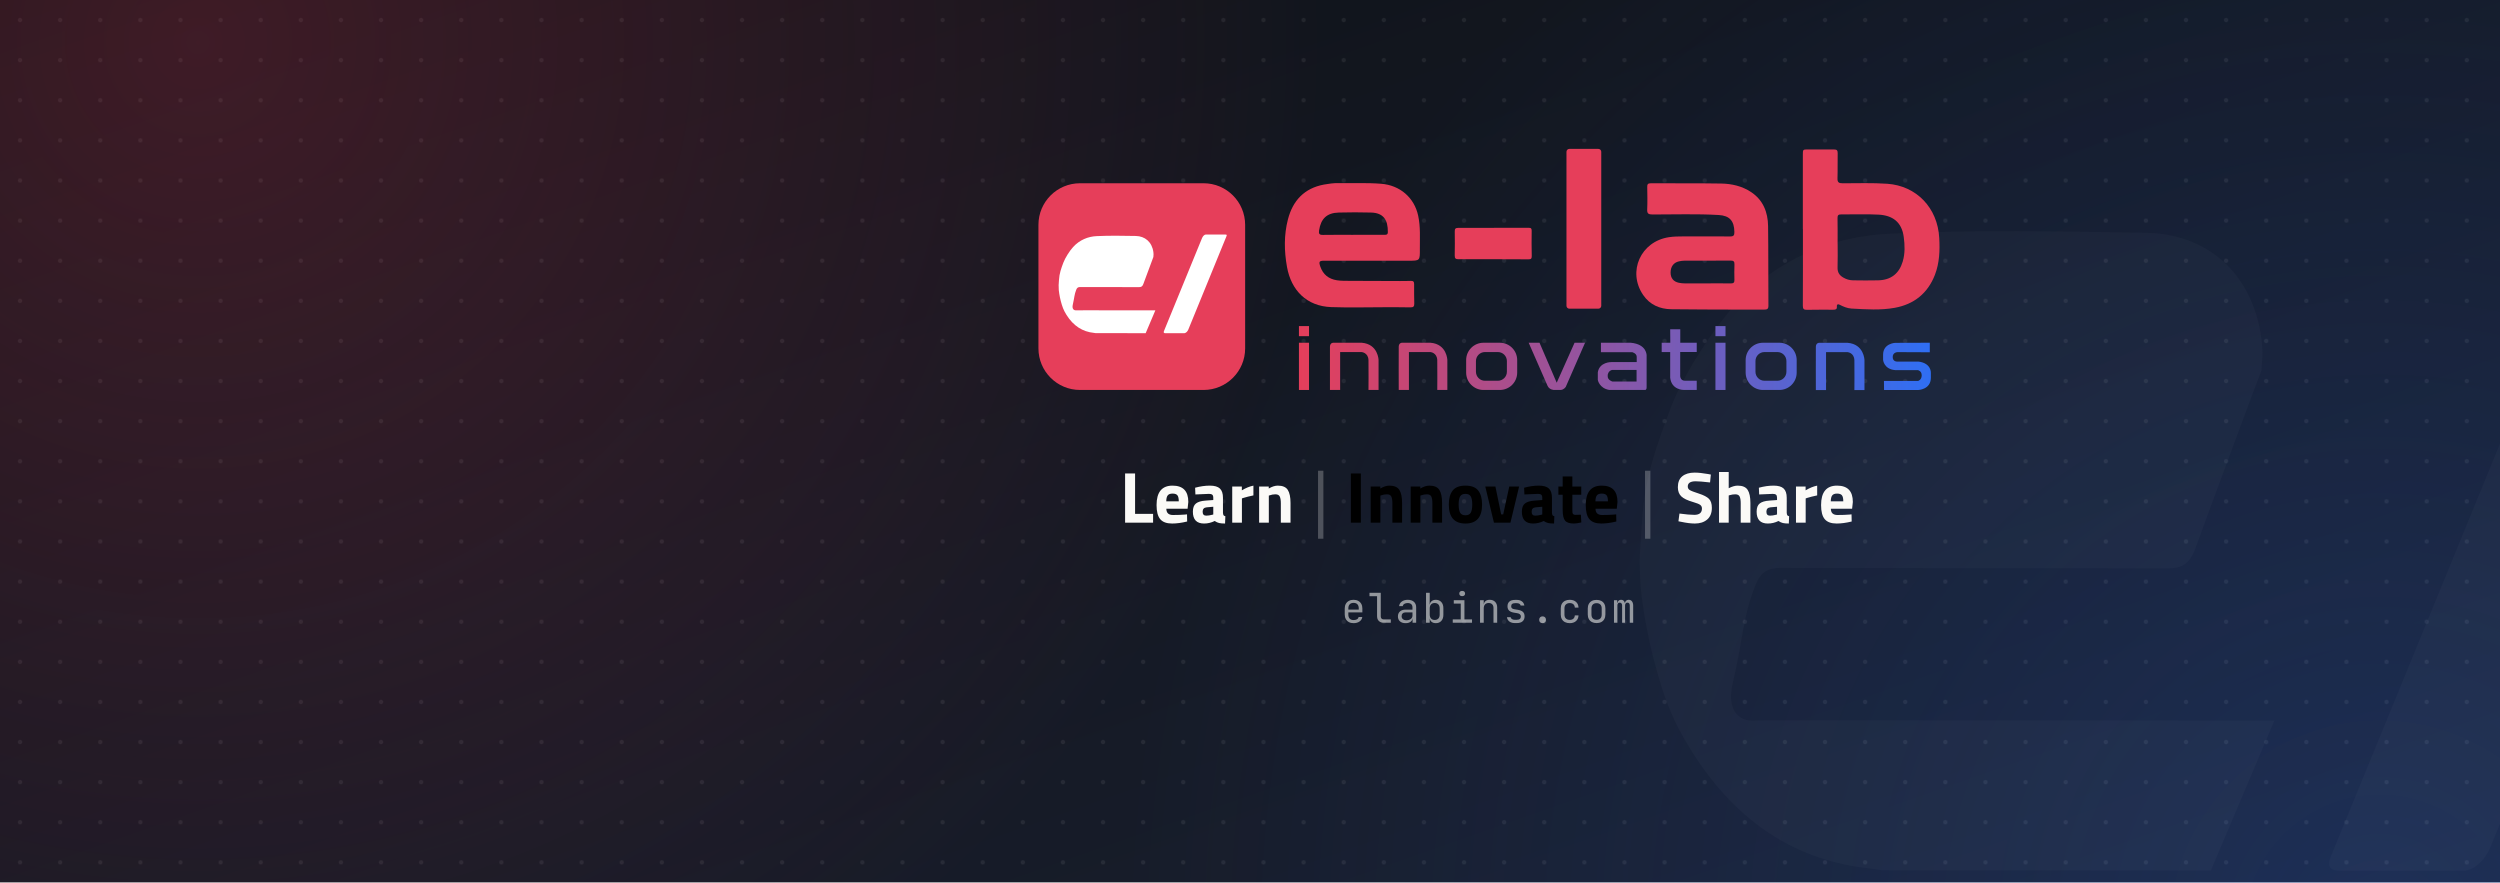
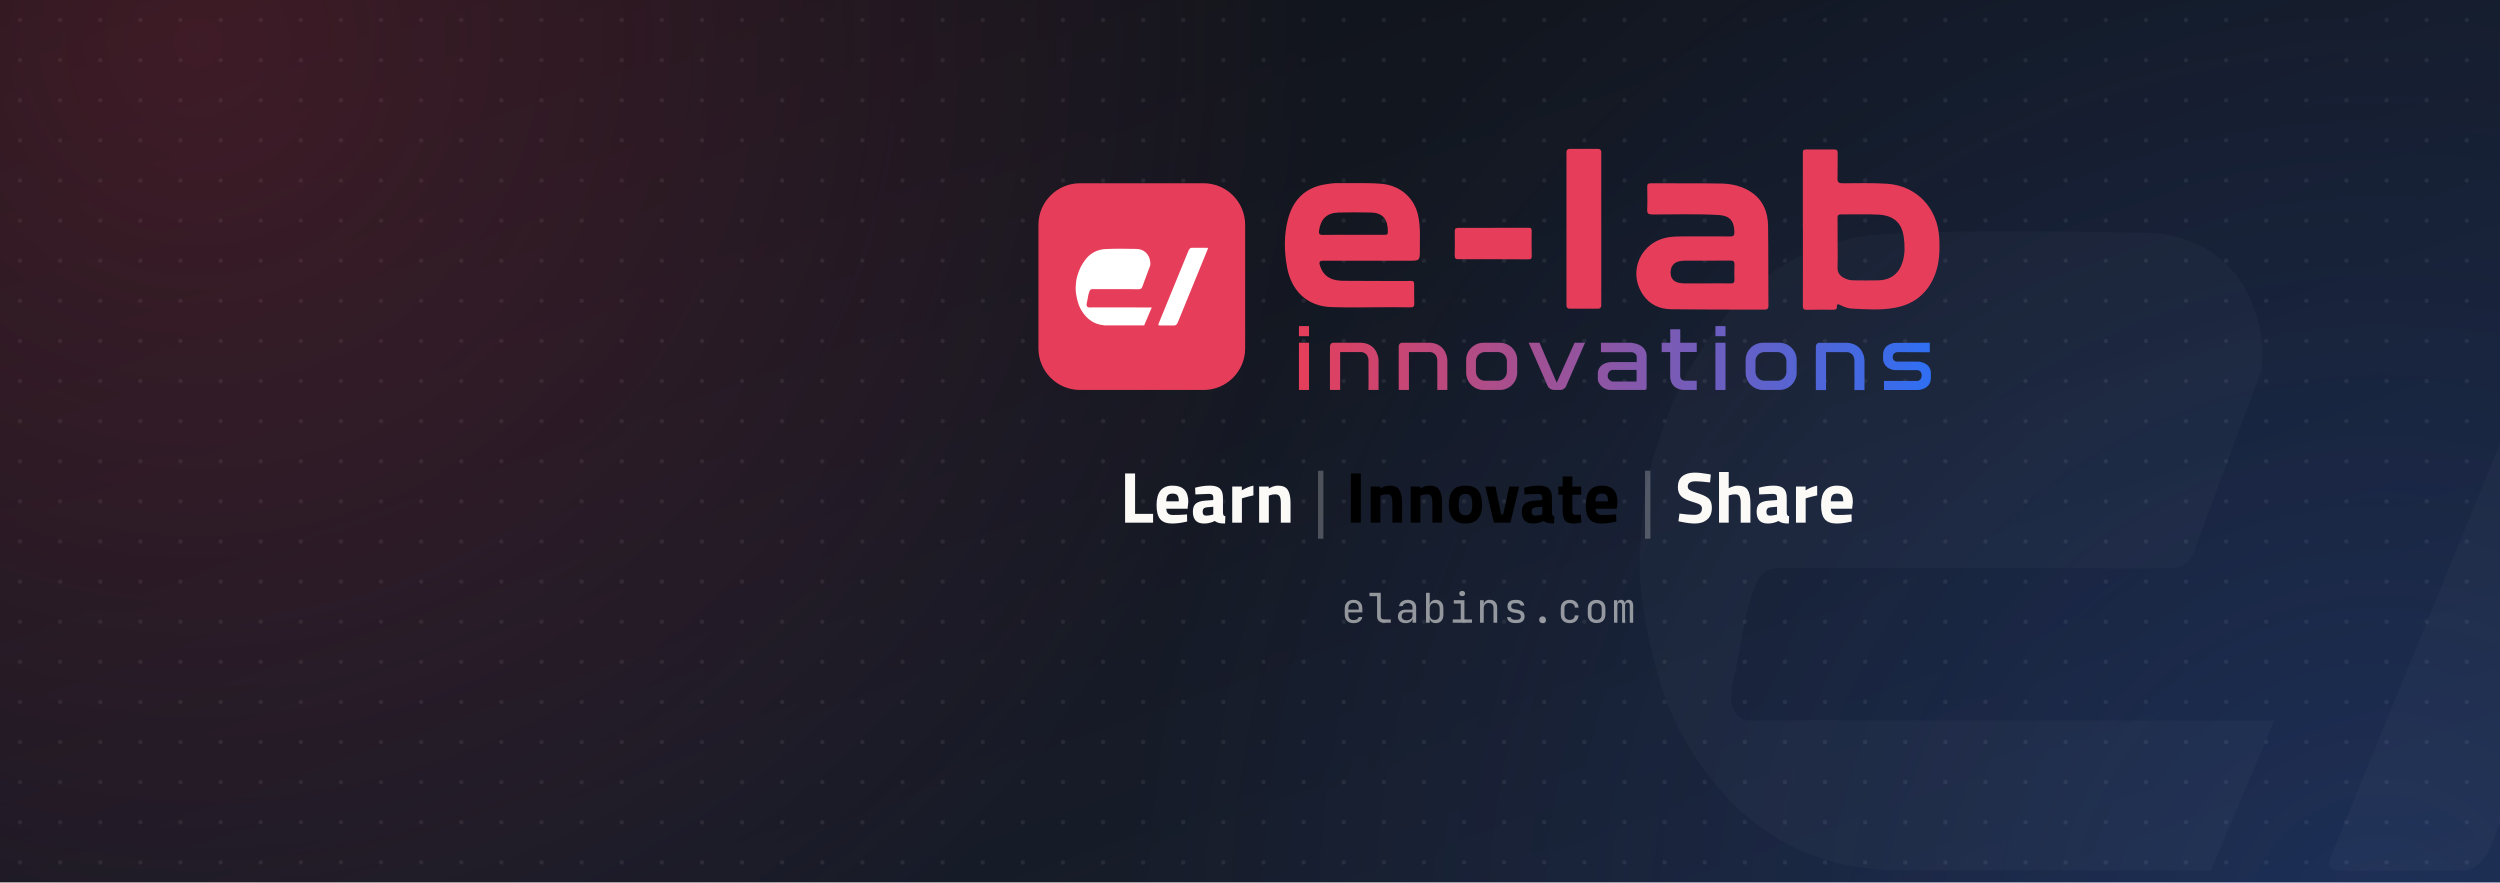
<svg xmlns="http://www.w3.org/2000/svg" width="1360" height="480" viewBox="0 0 1360 480">
  <defs>
    <linearGradient id="bg" x1="0" y1="0" x2="1" y2="1">
      <stop offset="0" stop-color="#0e1116" />
      <stop offset="1" stop-color="#1a2030" />
    </linearGradient>
    <pattern id="dots" x="0" y="0" width="21.82" height="21.82" patternUnits="userSpaceOnUse">
      <path fill="#fbfaf7" fill-opacity="0.07" stroke="none" d="M 12.12 10.91 C 12.12 11.578 11.578 12.12 10.91 12.12 C 10.242 12.12 9.7 11.578 9.7 10.91 C 9.7 10.242 10.242 9.7 10.91 9.7 C 11.578 9.7 12.12 10.242 12.12 10.91 Z" />
    </pattern>
    <radialGradient id="glowRed" cx="0.5" cy="0.5" r="0.5" fx="0.5" fy="0.5">
      <stop offset="0" stop-color="#e63e5a" stop-opacity="0.22" />
      <stop offset="1" stop-color="#e63e5a" stop-opacity="0" />
    </radialGradient>
    <radialGradient id="glowBlue" cx="0.5" cy="0.5" r="0.5" fx="0.5" fy="0.5">
      <stop offset="0" stop-color="#2d6ff5" stop-opacity="0.2" />
      <stop offset="1" stop-color="#2d6ff5" stop-opacity="0" />
    </radialGradient>
    <linearGradient id="brandGrad" x1="72" y1="63" x2="247" y2="63" gradientUnits="userSpaceOnUse">
      <stop offset="0" stop-color="#e63e5a" />
      <stop offset="1" stop-color="#2d6ff5" />
    </linearGradient>
    <linearGradient id="" x1="0" y1="0" x2="1" y2="0" gradientUnits="userSpaceOnUse" gradientTransform="matrix(149.2939 0 0 59.85135 731.96 239.7464)">
      <stop offset="0" stop-color="#e63e5a" />
      <stop offset="1" stop-color="#2d6ff5" />
    </linearGradient>
    <clipPath id="clipPath1">
      <path fill="#000000" stroke="none" d="M 564.91 81 L 1055.08 81 L 1055.08 212.18 L 564.91 212.18 Z" />
    </clipPath>
  </defs>
  <path fill="url(#bg)" stroke="none" d="M 0 0 L 1360 0 L 1360 480 L 0 480 Z" />
  <path fill="url(#dots)" stroke="none" d="M 0 0 L 1360 0 L 1360 480 L 0 480 Z" />
  <path fill="url(#glowRed)" stroke="none" d="M 720.8 24 C 720.8 186.312 656.322 341.977 541.549 456.749 C 426.777 571.522 271.113 636 108.8 636 C -53.512 636 -209.177 571.522 -323.949 456.749 C -438.722 341.977 -503.2 186.312 -503.2 24 C -503.2 -138.312 -438.722 -293.977 -323.949 -408.749 C -209.177 -523.522 -53.512 -588 108.8 -588 C 271.113 -588 426.777 -523.522 541.549 -408.749 C 656.322 -293.977 720.8 -138.312 720.8 24 Z" />
  <path fill="url(#glowBlue)" stroke="none" d="M 1972 504 C 1972 684.347 1900.357 857.308 1772.833 984.833 C 1645.308 1112.357 1472.347 1184 1292 1184 C 1111.653 1184 938.692 1112.357 811.167 984.833 C 683.643 857.308 612 684.347 612 504 C 612 323.653 683.643 150.692 811.167 23.167 C 938.692 -104.357 1111.653 -176 1292 -176 C 1472.347 -176 1645.308 -104.357 1772.833 23.167 C 1900.357 150.692 1972 323.653 1972 504 Z" />
  <g transform="matrix(13.08481 0 0 13.08481 795.2399 -241.29)">
    <path fill="#fbfaf7" fill-opacity="0.025" fill-rule="evenodd" stroke="none" d="M 52.81 27.73 L 47.58 27.73 C 47.07 27.74 46.69 28.24 46.47 28.8 C 46.25 29.36 36.59 52.93 36.12 54.07 C 35.96 54.47 36.12 54.64 36.48 54.64 L 41.71 54.64 C 42.16 54.57 42.55 54.16 42.75 53.69 C 43.06 52.95 52.13 30.75 53.11 28.35 C 53.35 27.81 53.3 27.72 52.81 27.73 Z" />
    <path fill="#fbfaf7" fill-opacity="0.025" stroke="none" d="M 14.53 48.39 C 13.71 48.39 12.9 48.38 12.08 48.4 C 11.6 48.41 10.98 48.06 11.26 46.85 C 11.72 44.88 11.66 44.16 12.2 42.78 C 12.42 42.22 12.73 42.05 13.23 42.05 C 19.4 42.07 23.17 42.05 29.34 42.07 C 29.93 42.07 30.26 41.9 30.51 41.2 C 31.01 39.81 33.22 33.87 33.24 33.85 C 33.3 33.08 33.3 33.08 33.24 32.51 C 32.86 29.73 30.92 28.16 28.44 28.12 C 24.88 28.06 21.32 27.99 17.76 28.16 C 15.39 28.27 13.11 29.21 11.36 31.12 C 10.42 32.14 9.19 34.07 8.69 35.39 C 8.11 36.94 7.6 38.27 7.49 40.16 C 7.41 41.63 7.35 41.43 7.44 42.89 C 7.45 43.05 7.61 44.43 7.97 45.82 C 8.39 47.4 8.71 48.32 9.55 49.66 C 11.43 52.66 13.94 54.24 17.01 54.55 C 17.17 54.57 17.32 54.6 17.48 54.62 C 20.82 54.62 24.16 54.63 27.5 54.63 C 28.16 54.62 30.47 54.64 31.14 54.63 L 33.78 48.4 L 14.53 48.39 Z" />
  </g>
  <g clip-path="url(#clipPath1)">
    <g transform="matrix(1.994507 0 0 1.994507 561.1404 72.28464)">
      <path fill="#e63e5a" fill-rule="evenodd" stroke="none" d="M 46.93 13.74 L 13.23 13.74 C 6.97 13.74 1.89 18.82 1.89 25.08 L 1.89 58.78 C 1.89 65.04 6.97 70.12 13.23 70.12 L 46.93 70.12 C 53.19 70.12 58.27 65.04 58.27 58.78 L 58.27 25.08 C 58.26 18.82 53.19 13.74 46.93 13.74 Z" />
-       <g>
+       <g transform="matrix(0.787 0 0 0.787 6.219 9.522)">
        <path fill="#ffffff" fill-rule="evenodd" stroke="none" d="M 52.81 27.73 L 47.58 27.73 C 47.07 27.74 46.69 28.24 46.47 28.8 C 46.25 29.36 36.59 52.93 36.12 54.07 C 35.96 54.47 36.12 54.64 36.48 54.64 L 41.71 54.64 C 42.16 54.57 42.55 54.16 42.75 53.69 C 43.06 52.95 52.13 30.75 53.11 28.35 C 53.35 27.81 53.3 27.72 52.81 27.73 Z" />
        <path fill="#ffffff" stroke="none" d="M 14.53 48.39 C 13.71 48.39 12.9 48.38 12.08 48.4 C 11.6 48.41 10.98 48.06 11.26 46.85 C 11.72 44.88 11.66 44.16 12.2 42.78 C 12.42 42.22 12.73 42.05 13.23 42.05 C 19.4 42.07 23.17 42.05 29.34 42.07 C 29.93 42.07 30.26 41.9 30.51 41.2 C 31.01 39.81 33.22 33.87 33.24 33.85 C 33.3 33.08 33.3 33.08 33.24 32.51 C 32.86 29.73 30.92 28.16 28.44 28.12 C 24.88 28.06 21.32 27.99 17.76 28.16 C 15.39 28.27 13.11 29.21 11.36 31.12 C 10.42 32.14 9.19 34.07 8.69 35.39 C 8.11 36.94 7.6 38.27 7.49 40.16 C 7.41 41.63 7.35 41.43 7.44 42.89 C 7.45 43.05 7.61 44.43 7.97 45.82 C 8.39 47.4 8.71 48.32 9.55 49.66 C 11.43 52.66 13.94 54.24 17.01 54.55 C 17.17 54.57 17.32 54.6 17.48 54.62 C 20.82 54.62 24.16 54.63 27.5 54.63 C 28.16 54.62 30.47 54.64 31.14 54.63 L 33.78 48.4 L 14.53 48.39 Z" />
      </g>
      <path fill="#e63e5a" stroke="none" d="M 247.58 28.64 C 247.14 20.44 241.38 14.44 233.41 13.88 C 229.36 13.6 225.3 13.75 221.25 13.75 C 220.2 13.75 219.79 13.51 219.83 12.39 C 219.91 10.03 219.83 7.89 219.88 5.52 C 219.89 4.78 219.65 4.52 218.92 4.53 C 216.55 4.55 214.19 4.53 211.82 4.52 C 210.39 4.52 210.38 4.52 210.38 5.95 C 210.38 12.71 210.38 19.46 210.38 26.22 C 210.39 26.22 210.39 26.22 210.4 26.22 C 210.4 33.13 210.42 40.26 210.38 47.17 C 210.38 48.04 210.66 48.27 211.48 48.26 C 213.88 48.22 216.29 48.22 218.69 48.23 C 219.3 48.23 219.72 48.15 219.66 47.39 C 219.61 46.72 219.99 46.65 220.37 46.85 C 221.41 47.39 222.5 47.85 223.66 47.92 C 227.6 48.13 231.56 48.42 235.46 47.71 C 240.71 46.75 244.44 43.77 246.4 38.73 C 247.66 35.47 247.77 32.07 247.58 28.64 Z M 237.63 35.07 C 236.65 38.38 234.42 40.13 230.95 40.22 C 228.66 40.28 226.37 40.25 224.08 40.22 C 223.14 40.21 222.25 39.95 221.41 39.46 C 220.34 38.84 219.81 38.02 219.85 36.72 C 219.93 34.55 219.87 32.37 219.87 30.19 C 219.87 30.19 219.87 30.19 219.86 30.19 C 219.86 27.86 219.89 25.53 219.84 23.21 C 219.83 22.46 220.1 22.23 220.81 22.24 C 224.23 22.27 227.65 22.11 231.06 22.3 C 234.81 22.51 237.35 24.26 237.9 28.38 C 238.2 30.61 238.28 32.87 237.63 35.07 Z" />
      <path fill="#e63e5a" stroke="none" d="M 200.9 25.41 C 200.85 21.63 199.55 18.32 196.26 16.14 C 193.82 14.52 191 13.87 188.13 13.82 C 181.71 13.71 175.29 13.78 168.87 13.75 C 168.1 13.75 167.92 14.06 167.94 14.76 C 167.97 16.56 168.02 19.04 167.93 20.84 C 167.87 22.01 168.26 22.26 169.39 22.26 C 175.4 22.27 181.41 22.05 187.41 22.4 C 190.43 22.57 191.66 24.02 191.71 27.03 C 191.72 27.92 191.52 28.26 190.54 28.25 C 186.26 28.2 181.98 28.25 177.7 28.24 C 176.42 28.24 175.15 28.26 173.88 28.45 C 166.16 29.6 162.46 37.84 166.83 44.22 C 168.65 46.89 171.37 48.05 174.46 48.1 C 178.69 48.17 187.08 48.17 187.08 48.19 C 191.32 48.19 195.57 48.18 199.81 48.2 C 200.56 48.2 200.99 48.1 200.99 47.18 C 200.93 40.12 201 32.43 200.9 25.41 Z M 191.73 35.92 C 191.68 37.31 191.68 38.69 191.72 40.08 C 191.74 40.8 191.5 41.07 190.75 41.06 C 188.58 41.02 186.4 41.05 184.22 41.05 C 182.19 41.05 180.17 41.06 178.14 41.05 C 177.62 41.05 177.09 40.99 176.58 40.89 C 175.08 40.58 174.3 39.6 174.31 38.08 C 174.32 36.47 175.14 35.36 176.6 35.04 C 177.07 34.94 177.56 34.86 178.04 34.86 C 182.24 34.85 186.44 34.87 190.64 34.83 C 191.51 34.81 191.76 35.1 191.73 35.92 Z" />
      <path fill="#e63e5a" stroke="none" d="M 105.47 22.62 C 104.42 17.66 100.5 14.28 95.36 13.88 C 91.46 13.57 87.55 13.77 83.65 13.7 C 82.33 13.68 81.04 13.87 79.76 14.1 C 74.42 15.09 71.27 18.46 69.94 23.59 C 68.83 27.87 68.91 32.23 69.68 36.55 C 70.82 42.93 75.02 47.28 81.75 47.52 C 86.7 47.7 91.66 47.55 96.62 47.55 C 98.87 47.56 101.12 47.54 103.37 47.59 C 104.18 47.61 104.42 47.3 104.4 46.55 C 104.36 44.79 104.34 43.02 104.36 41.26 C 104.37 40.56 104.1 40.34 103.43 40.37 C 102.46 40.42 101.48 40.4 100.5 40.41 L 100.5 40.41 C 95.92 40.39 91.34 40.38 86.76 40.36 C 85.6 40.35 84.43 40.38 83.28 40.2 C 81.03 39.84 79.52 38.63 78.77 36.47 C 78.31 35.12 78.46 34.87 79.85 34.87 C 87.51 34.87 95.17 34.87 102.84 34.87 C 105.93 34.87 105.94 34.87 105.92 31.76 C 105.9 28.71 106.12 25.64 105.47 22.62 Z M 96.12 27.8 C 93.34 27.8 90.57 27.8 87.79 27.8 C 87.79 27.8 87.79 27.81 87.79 27.81 C 85.01 27.81 82.24 27.78 79.46 27.83 C 78.52 27.85 78.3 27.51 78.43 26.63 C 78.91 23.4 80.56 21.81 83.82 21.73 C 86.74 21.65 89.67 21.65 92.6 21.73 C 96.04 21.82 97.22 23.76 97.19 27.06 C 97.19 27.87 96.65 27.8 96.12 27.8 Z" />
      <path fill="#e63e5a" stroke="none" d="M 136.42 26.75 C 136.43 26.15 136.3 25.88 135.63 25.89 C 129.21 25.92 122.78 25.93 116.36 25.91 C 115.58 25.91 115.43 26.22 115.44 26.92 C 115.47 29.1 115.48 31.28 115.43 33.45 C 115.41 34.27 115.73 34.47 116.48 34.46 C 119.64 34.43 132.33 34.47 135.53 34.49 C 136.2 34.5 136.45 34.33 136.44 33.61 C 136.38 31.33 136.39 29.04 136.42 26.75 Z" />
      <path fill="#e63e5a" stroke="none" d="M 154.61 4.37 L 146.7 4.37 C 146.26 4.37 145.91 4.72 145.91 5.16 L 145.91 47.16 C 145.91 47.6 146.26 47.95 146.7 47.95 L 154.61 47.95 C 155.05 47.95 155.4 47.6 155.4 47.16 L 155.4 5.16 C 155.4 4.72 155.04 4.37 154.61 4.37 Z" />
      <g>
        <path fill="url(#brandGrad)" stroke="none" d="M 72.94 52.7 L 75.69 52.7 L 75.69 55.45 L 72.94 55.45 Z" />
        <path fill="url(#brandGrad)" stroke="none" d="M 72.94 57.24 L 75.69 57.24 L 75.69 70.12 L 72.94 70.12 Z" />
        <path fill="url(#brandGrad)" stroke="none" d="M 186.54 52.7 L 189.29 52.7 L 189.29 55.45 L 186.54 55.45 Z" />
        <path fill="url(#brandGrad)" stroke="none" d="M 186.54 57.24 L 189.29 57.24 L 189.29 70.12 L 186.54 70.12 Z" />
        <path fill="url(#brandGrad)" stroke="none" d="M 81.4 70.11 L 84.18 70.11 L 84.18 59.79 L 90.07 59.79 C 90.07 59.79 91.85 59.94 91.91 62.01 C 91.96 64.08 91.91 70.12 91.91 70.12 L 94.66 70.12 L 94.66 61.96 C 94.66 61.96 94.58 57.6 90.05 57.24 L 82.27 57.24 C 82.27 57.24 81.43 57.24 81.4 58.31 C 81.38 59.38 81.4 70.11 81.4 70.11 Z" />
        <path fill="url(#brandGrad)" stroke="none" d="M 100.16 70.11 L 102.94 70.11 L 102.94 59.79 L 108.83 59.79 C 108.83 59.79 110.61 59.94 110.67 62.01 C 110.72 64.08 110.67 70.12 110.67 70.12 L 113.42 70.12 L 113.42 61.96 C 113.42 61.96 113.34 57.6 108.81 57.24 L 101.03 57.24 C 101.03 57.24 100.19 57.24 100.16 58.31 C 100.13 59.38 100.16 70.11 100.16 70.11 Z" />
        <path fill="url(#brandGrad)" stroke="none" d="M 213.93 70.14 L 216.71 70.14 L 216.71 59.81 L 222.6 59.81 C 222.6 59.81 224.38 59.96 224.44 62.03 C 224.49 64.1 224.44 70.14 224.44 70.14 L 227.19 70.14 L 227.19 61.98 C 227.19 61.98 227.11 57.62 222.58 57.26 L 214.8 57.26 C 214.8 57.26 213.96 57.26 213.93 58.33 C 213.9 59.4 213.93 70.14 213.93 70.14 Z" />
        <path fill="url(#brandGrad)" stroke="none" d="M 127.74 57.24 L 123.28 57.24 C 120.67 57.24 118.55 59.36 118.55 61.97 L 118.55 65.39 C 118.55 68 120.67 70.12 123.28 70.12 L 127.74 70.12 C 130.35 70.12 132.47 68 132.47 65.39 L 132.47 61.97 C 132.47 59.36 130.35 57.24 127.74 57.24 Z M 129.66 65.15 C 129.66 66.51 128.56 67.61 127.2 67.61 L 123.68 67.61 C 122.32 67.61 121.22 66.51 121.22 65.15 L 121.22 62.24 C 121.22 60.88 122.32 59.78 123.68 59.78 L 127.2 59.78 C 128.56 59.78 129.66 60.88 129.66 62.24 L 129.66 65.15 Z" />
        <path fill="url(#brandGrad)" stroke="none" d="M 203.97 57.24 L 199.51 57.24 C 196.9 57.24 194.78 59.36 194.78 61.97 L 194.78 65.39 C 194.78 68 196.9 70.12 199.51 70.12 L 203.97 70.12 C 206.58 70.12 208.7 68 208.7 65.39 L 208.7 61.97 C 208.7 59.36 206.58 57.24 203.97 57.24 Z M 205.9 65.15 C 205.9 66.51 204.8 67.61 203.44 67.61 L 199.92 67.61 C 198.56 67.61 197.46 66.51 197.46 65.15 L 197.46 62.24 C 197.46 60.88 198.56 59.78 199.92 59.78 L 203.44 59.78 C 204.8 59.78 205.9 60.88 205.9 62.24 L 205.9 65.15 Z" />
        <path fill="url(#brandGrad)" stroke="none" d="M 135.6 57.24 L 138.56 57.24 L 143.25 68.15 L 148.12 57.24 L 150.98 57.24 L 145.73 69.25 C 145.73 69.25 145.3 70.01 144.38 70.12 L 142.54 70.12 C 142.54 70.12 141.27 70.12 140.76 69.01 L 135.6 57.24 Z" />
        <path fill="url(#brandGrad)" stroke="none" d="M 163.43 57.24 L 155.31 57.24 L 155.31 59.82 L 163.85 59.82 C 163.85 59.82 165.07 60.12 165.07 61.09 L 165.07 62.52 L 158.11 62.52 C 158.11 62.52 154.92 62.47 154.46 65.3 L 154.46 67.39 C 154.46 67.39 154.84 69.66 157.6 70.12 L 167.34 70.12 C 167.34 70.12 167.77 70.17 167.77 69.41 L 167.77 60.79 C 167.78 60.78 167.95 57.65 163.43 57.24 Z M 165.03 67.82 L 158.43 67.82 C 158.43 67.82 157.16 67.44 157.16 66.44 L 157.16 66.03 C 157.16 66.03 157.24 64.96 158.33 64.65 L 165.03 64.65 L 165.03 67.82 Z" />
        <path fill="url(#brandGrad)" stroke="none" d="M 174.2 53.57 L 176.95 53.57 L 176.95 57.24 L 181.44 57.24 L 181.44 59.76 L 176.93 59.76 L 176.93 66.08 C 176.93 66.08 176.78 67.56 178.2 67.61 L 181.44 67.61 L 181.44 70.11 L 177.92 70.11 C 177.92 70.11 174.58 70.19 174.2 66.79 L 174.2 59.78 L 171.88 59.78 L 171.88 57.23 L 174.23 57.23 L 174.2 53.57 Z" />
        <path fill="url(#brandGrad)" stroke="none" d="M 245.01 59.84 L 245.01 57.24 L 235.58 57.27 C 235.58 57.27 232.29 57.4 232.27 60.48 L 232.27 61.93 C 232.27 61.93 232.47 64.48 235.61 64.71 L 241.75 64.71 C 241.75 64.71 242.82 64.89 242.8 66.16 C 242.77 67.43 241.81 67.66 241.81 67.66 L 232.5 67.66 L 232.53 70.13 L 241.86 70.13 C 241.86 70.13 245.25 70.03 245.3 66.84 L 245.3 65.46 C 245.3 65.46 245.48 62.83 241.93 62.38 L 236.09 62.38 C 236.09 62.38 234.89 62.43 234.89 61.13 C 234.89 59.83 236.21 59.8 236.21 59.8 L 245.01 59.84 Z" />
      </g>
    </g>
  </g>
  <g>
    <path fill="#fbfaf7" stroke="none" d="M 627.28 284.33 L 612.052 284.33 L 612.052 257.572 L 617.482 257.572 L 617.482 279.529 L 627.28 279.529 L 627.28 284.33 Z M 635.446 279.352 Q 636.37 280.159 638.102 280.159 Q 641.761 280.159 644.634 279.923 L 645.736 279.805 L 645.814 283.7 Q 641.289 284.802 637.629 284.802 Q 633.183 284.802 631.176 282.441 Q 629.169 280.08 629.169 274.768 Q 629.169 264.183 637.866 264.183 Q 646.444 264.183 646.444 273.076 L 646.05 276.735 L 634.481 276.735 Q 634.521 278.546 635.446 279.352 Z M 641.25 272.722 Q 641.25 270.361 640.502 269.436 Q 639.754 268.511 637.885 268.511 Q 636.016 268.511 635.249 269.475 Q 634.481 270.439 634.442 272.722 L 641.25 272.722 Z M 665.293 270.794 L 665.293 278.978 Q 665.371 279.923 665.607 280.297 Q 665.843 280.67 666.591 280.828 L 666.434 284.802 Q 664.427 284.802 663.227 284.527 Q 662.026 284.251 660.807 283.425 Q 657.973 284.802 655.022 284.802 Q 648.923 284.802 648.923 278.349 Q 648.923 275.201 650.615 273.883 Q 652.307 272.564 655.809 272.328 L 660.02 272.013 L 660.02 270.794 Q 660.02 269.574 659.469 269.121 Q 658.918 268.669 657.698 268.669 L 650.3 268.983 L 650.143 265.324 Q 654.353 264.183 658.15 264.183 Q 661.948 264.183 663.62 265.757 Q 665.293 267.331 665.293 270.794 Z M 656.439 275.988 Q 654.235 276.185 654.235 278.349 Q 654.235 280.513 656.163 280.513 Q 657.659 280.513 659.429 280.041 L 660.02 279.883 L 660.02 275.673 L 656.439 275.988 Z M 670.329 284.33 L 670.329 264.655 L 675.563 264.655 L 675.563 266.741 Q 678.868 264.773 681.859 264.183 L 681.859 269.495 Q 678.671 270.164 676.389 270.872 L 675.602 271.148 L 675.602 284.33 L 670.329 284.33 Z M 690.24 284.33 L 684.967 284.33 L 684.967 264.655 L 690.201 264.655 L 690.201 265.757 Q 692.877 264.183 695.12 264.183 Q 699.055 264.183 700.55 266.504 Q 702.045 268.826 702.045 273.666 L 702.045 284.33 L 696.772 284.33 L 696.772 273.824 Q 696.772 271.305 696.182 270.105 Q 695.592 268.905 693.821 268.905 Q 692.208 268.905 690.713 269.456 L 690.24 269.613 L 690.24 284.33 Z" />
  </g>
  <g>
    <path fill="#fbfaf7" fill-opacity="0.25" stroke="none" d="M 717.009 293.066 L 717.009 256.077 L 719.921 256.077 L 719.921 293.066 L 717.009 293.066 Z" />
  </g>
  <g>
    <path fill="url(#)" stroke="none" d="M 734.872 284.33 L 734.872 257.572 L 740.302 257.572 L 740.302 284.33 L 734.872 284.33 Z M 750.927 284.33 L 745.654 284.33 L 745.654 264.655 L 750.887 264.655 L 750.887 265.757 Q 753.563 264.183 755.806 264.183 Q 759.741 264.183 761.236 266.504 Q 762.732 268.826 762.732 273.666 L 762.732 284.33 L 757.459 284.33 L 757.459 273.824 Q 757.459 271.305 756.869 270.105 Q 756.278 268.905 754.508 268.905 Q 752.894 268.905 751.399 269.456 L 750.927 269.613 L 750.927 284.33 Z M 772.687 284.33 L 767.414 284.33 L 767.414 264.655 L 772.648 264.655 L 772.648 265.757 Q 775.324 264.183 777.567 264.183 Q 781.502 264.183 782.997 266.504 Q 784.492 268.826 784.492 273.666 L 784.492 284.33 L 779.219 284.33 L 779.219 273.824 Q 779.219 271.305 778.629 270.105 Q 778.039 268.905 776.268 268.905 Q 774.655 268.905 773.159 269.456 L 772.687 269.613 L 772.687 284.33 Z M 797.202 264.183 Q 802.082 264.183 804.167 266.878 Q 806.253 269.574 806.253 274.453 Q 806.253 284.802 797.202 284.802 Q 788.152 284.802 788.152 274.453 Q 788.152 269.574 790.237 266.878 Q 792.323 264.183 797.202 264.183 Z M 797.202 280.316 Q 799.288 280.316 800.095 278.9 Q 800.901 277.483 800.901 274.453 Q 800.901 271.423 800.095 270.046 Q 799.288 268.669 797.202 268.669 Q 795.117 268.669 794.31 270.046 Q 793.503 271.423 793.503 274.453 Q 793.503 277.483 794.31 278.9 Q 795.117 280.316 797.202 280.316 Z M 807.984 264.655 L 813.493 264.655 L 816.641 279.844 L 817.743 279.844 L 821.048 264.655 L 826.4 264.655 L 821.678 284.33 L 812.706 284.33 L 807.984 264.655 Z M 844.265 270.794 L 844.265 278.978 Q 844.344 279.923 844.58 280.297 Q 844.816 280.67 845.563 280.828 L 845.406 284.802 Q 843.399 284.802 842.199 284.527 Q 840.999 284.251 839.779 283.425 Q 836.946 284.802 833.995 284.802 Q 827.895 284.802 827.895 278.349 Q 827.895 275.201 829.587 273.883 Q 831.279 272.564 834.782 272.328 L 838.992 272.013 L 838.992 270.794 Q 838.992 269.574 838.441 269.121 Q 837.89 268.669 836.67 268.669 L 829.273 268.983 L 829.115 265.324 Q 833.326 264.183 837.123 264.183 Q 840.92 264.183 842.592 265.757 Q 844.265 267.331 844.265 270.794 Z M 835.411 275.988 Q 833.208 276.185 833.208 278.349 Q 833.208 280.513 835.136 280.513 Q 836.631 280.513 838.402 280.041 L 838.992 279.883 L 838.992 275.673 L 835.411 275.988 Z M 860.202 269.141 L 855.362 269.141 L 855.362 277.208 Q 855.362 278.388 855.421 278.88 Q 855.48 279.372 855.854 279.726 Q 856.227 280.08 857.014 280.08 L 860.005 280.002 L 860.241 284.212 Q 857.605 284.802 856.227 284.802 Q 852.686 284.802 851.387 283.209 Q 850.089 281.615 850.089 277.326 L 850.089 269.141 L 847.767 269.141 L 847.767 264.655 L 850.089 264.655 L 850.089 259.185 L 855.362 259.185 L 855.362 264.655 L 860.202 264.655 L 860.202 269.141 Z M 868.918 279.352 Q 869.842 280.159 871.574 280.159 Q 875.233 280.159 878.106 279.923 L 879.208 279.805 L 879.286 283.7 Q 874.761 284.802 871.102 284.802 Q 866.655 284.802 864.648 282.441 Q 862.641 280.08 862.641 274.768 Q 862.641 264.183 871.338 264.183 Q 879.916 264.183 879.916 273.076 L 879.523 276.735 L 867.954 276.735 Q 867.993 278.546 868.918 279.352 Z M 874.722 272.722 Q 874.722 270.361 873.974 269.436 Q 873.227 268.511 871.357 268.511 Q 869.488 268.511 868.721 269.475 Q 867.954 270.439 867.914 272.722 L 874.722 272.722 Z" />
  </g>
  <g>
    <path fill="#fbfaf7" fill-opacity="0.25" stroke="none" d="M 894.889 293.066 L 894.889 256.077 L 897.801 256.077 L 897.801 293.066 L 894.889 293.066 Z" />
  </g>
  <g>
    <path fill="#fbfaf7" stroke="none" d="M 922.436 261.822 Q 918.147 261.822 918.147 264.655 Q 918.147 265.914 919.209 266.583 Q 920.272 267.252 924.187 268.511 Q 928.102 269.77 929.677 271.364 Q 931.25 272.958 931.25 276.263 Q 931.25 280.474 928.693 282.638 Q 926.135 284.802 922.003 284.802 Q 918.934 284.802 914.487 283.858 L 913.071 283.582 L 913.622 279.372 Q 918.895 280.08 921.688 280.08 Q 925.86 280.08 925.86 276.617 Q 925.86 275.358 924.895 274.65 Q 923.931 273.942 921.059 273.115 Q 916.494 271.817 914.625 270.026 Q 912.756 268.236 912.756 265.048 Q 912.756 261.035 915.196 259.067 Q 917.635 257.1 921.885 257.1 Q 924.797 257.1 929.283 257.887 L 930.699 258.162 L 930.267 262.451 Q 924.718 261.822 922.436 261.822 Z M 940.419 284.33 L 935.146 284.33 L 935.146 256.785 L 940.419 256.785 L 940.419 265.599 Q 943.134 264.183 945.298 264.183 Q 949.233 264.183 950.729 266.504 Q 952.224 268.826 952.224 273.666 L 952.224 284.33 L 946.951 284.33 L 946.951 273.784 Q 946.951 271.305 946.361 270.105 Q 945.771 268.905 944 268.905 Q 942.465 268.905 940.931 269.377 L 940.419 269.534 L 940.419 284.33 Z M 971.978 270.794 L 971.978 278.978 Q 972.056 279.923 972.293 280.297 Q 972.529 280.67 973.276 280.828 L 973.119 284.802 Q 971.112 284.802 969.912 284.527 Q 968.712 284.251 967.492 283.425 Q 964.659 284.802 961.707 284.802 Q 955.608 284.802 955.608 278.349 Q 955.608 275.201 957.3 273.883 Q 958.992 272.564 962.494 272.328 L 966.705 272.013 L 966.705 270.794 Q 966.705 269.574 966.154 269.121 Q 965.603 268.669 964.383 268.669 L 956.985 268.983 L 956.828 265.324 Q 961.038 264.183 964.836 264.183 Q 968.633 264.183 970.305 265.757 Q 971.978 267.331 971.978 270.794 Z M 963.124 275.988 Q 960.92 276.185 960.92 278.349 Q 960.92 280.513 962.848 280.513 Q 964.344 280.513 966.115 280.041 L 966.705 279.883 L 966.705 275.673 L 963.124 275.988 Z M 977.014 284.33 L 977.014 264.655 L 982.248 264.655 L 982.248 266.741 Q 985.553 264.773 988.544 264.183 L 988.544 269.495 Q 985.357 270.164 983.074 270.872 L 982.287 271.148 L 982.287 284.33 L 977.014 284.33 Z M 996.945 279.352 Q 997.87 280.159 999.601 280.159 Q 1003.261 280.159 1006.134 279.923 L 1007.235 279.805 L 1007.314 283.7 Q 1002.789 284.802 999.129 284.802 Q 994.683 284.802 992.676 282.441 Q 990.669 280.08 990.669 274.768 Q 990.669 264.183 999.365 264.183 Q 1007.944 264.183 1007.944 273.076 L 1007.55 276.735 L 995.981 276.735 Q 996.02 278.546 996.945 279.352 Z M 1002.749 272.722 Q 1002.749 270.361 1002.002 269.436 Q 1001.254 268.511 999.385 268.511 Q 997.516 268.511 996.749 269.475 Q 995.981 270.439 995.942 272.722 L 1002.749 272.722 Z" />
  </g>
  <g>
    <path fill="#fbfaf7" fill-opacity="0.55" stroke="none" d="M 736.33 339.003 Q 734.88 339.003 733.799 338.423 Q 732.717 337.843 732.126 336.784 Q 731.535 335.725 731.535 334.32 L 731.535 330.975 Q 731.535 329.548 732.126 328.5 Q 732.717 327.452 733.799 326.872 Q 734.88 326.292 736.33 326.292 Q 737.78 326.292 738.861 326.872 Q 739.943 327.452 740.534 328.5 Q 741.125 329.548 741.125 330.975 L 741.125 333.138 L 733.498 333.138 L 733.498 334.32 Q 733.498 335.769 734.234 336.539 Q 734.97 337.308 736.33 337.308 Q 737.49 337.308 738.203 336.896 Q 738.917 336.483 739.073 335.658 L 741.08 335.658 Q 740.879 337.197 739.575 338.1 Q 738.27 339.003 736.33 339.003 Z M 739.162 331.8 L 739.162 330.975 Q 739.162 329.526 738.437 328.745 Q 737.713 327.964 736.33 327.964 Q 734.97 327.964 734.234 328.745 Q 733.498 329.526 733.498 330.975 L 733.498 331.622 L 739.318 331.622 L 739.162 331.8 Z M 752.692 338.78 Q 751.622 338.78 750.819 338.356 Q 750.017 337.933 749.57 337.152 Q 749.125 336.372 749.125 335.324 L 749.125 324.33 L 744.999 324.33 L 744.999 322.501 L 751.132 322.501 L 751.132 335.324 Q 751.132 336.082 751.555 336.517 Q 751.979 336.951 752.692 336.951 L 756.595 336.951 L 756.595 338.78 L 752.692 338.78 Z M 764.64 339.003 Q 762.699 339.003 761.585 338.011 Q 760.47 337.018 760.47 335.324 Q 760.47 333.606 761.585 332.625 Q 762.699 331.644 764.595 331.644 L 768.386 331.644 L 768.386 330.418 Q 768.386 329.28 767.706 328.667 Q 767.026 328.054 765.777 328.054 Q 764.684 328.054 763.948 328.511 Q 763.212 328.968 763.101 329.748 L 761.094 329.748 Q 761.295 328.165 762.588 327.229 Q 763.881 326.292 765.822 326.292 Q 767.94 326.292 769.167 327.385 Q 770.393 328.477 770.393 330.351 L 770.393 338.78 L 768.431 338.78 L 768.431 336.438 L 768.096 336.438 L 768.431 336.104 Q 768.431 337.442 767.394 338.223 Q 766.357 339.003 764.64 339.003 Z M 765.13 337.42 Q 766.558 337.42 767.472 336.706 Q 768.386 335.993 768.386 334.877 L 768.386 333.138 L 764.64 333.138 Q 763.636 333.138 763.056 333.696 Q 762.476 334.253 762.476 335.212 Q 762.476 336.238 763.179 336.829 Q 763.881 337.42 765.13 337.42 Z M 781.114 339.003 Q 779.597 339.003 778.683 338.189 Q 777.769 337.375 777.769 335.97 L 778.17 336.438 L 777.769 336.438 L 777.769 338.78 L 775.762 338.78 L 775.762 322.501 L 777.769 322.501 L 777.769 326.069 L 777.724 328.856 L 778.17 328.856 L 777.769 329.325 Q 777.769 327.942 778.694 327.117 Q 779.62 326.292 781.114 326.292 Q 782.965 326.292 784.08 327.519 Q 785.194 328.745 785.194 330.863 L 785.194 334.454 Q 785.194 336.55 784.08 337.776 Q 782.965 339.003 781.114 339.003 Z M 780.444 337.264 Q 781.716 337.264 782.452 336.505 Q 783.188 335.747 783.188 334.32 L 783.188 330.975 Q 783.188 329.548 782.452 328.79 Q 781.716 328.031 780.444 328.031 Q 779.218 328.031 778.493 328.812 Q 777.769 329.592 777.769 330.975 L 777.769 334.32 Q 777.769 335.703 778.493 336.483 Q 779.218 337.264 780.444 337.264 Z M 790.296 338.78 L 790.296 336.951 L 794.644 336.951 L 794.644 328.344 L 790.853 328.344 L 790.853 326.515 L 796.651 326.515 L 796.651 336.951 L 800.777 336.951 L 800.777 338.78 L 790.296 338.78 Z M 795.424 324.307 Q 794.689 324.307 794.265 323.928 Q 793.841 323.549 793.841 322.902 Q 793.841 322.233 794.265 321.843 Q 794.689 321.453 795.424 321.453 Q 796.16 321.453 796.584 321.843 Q 797.008 322.233 797.008 322.902 Q 797.008 323.549 796.584 323.928 Q 796.16 324.307 795.424 324.307 Z M 805.142 338.78 L 805.142 326.515 L 807.149 326.515 L 807.149 328.856 L 807.572 328.856 L 807.149 329.325 Q 807.149 327.875 808.018 327.084 Q 808.888 326.292 810.427 326.292 Q 812.278 326.292 813.37 327.429 Q 814.463 328.567 814.463 330.529 L 814.463 338.78 L 812.456 338.78 L 812.456 330.752 Q 812.456 329.436 811.754 328.734 Q 811.051 328.031 809.847 328.031 Q 808.598 328.031 807.873 328.79 Q 807.149 329.548 807.149 330.975 L 807.149 338.78 L 805.142 338.78 Z M 824.091 338.958 Q 822.842 338.958 821.917 338.568 Q 820.991 338.178 820.445 337.464 Q 819.899 336.751 819.787 335.769 L 821.794 335.769 Q 821.928 336.416 822.519 336.795 Q 823.11 337.174 824.091 337.174 L 825.028 337.174 Q 826.209 337.174 826.789 336.695 Q 827.369 336.215 827.369 335.413 Q 827.369 334.632 826.845 334.175 Q 826.321 333.718 825.295 333.562 L 823.645 333.294 Q 821.839 332.982 820.958 332.168 Q 820.077 331.354 820.077 329.793 Q 820.077 328.143 821.125 327.24 Q 822.173 326.337 824.269 326.337 L 825.117 326.337 Q 826.878 326.337 827.949 327.162 Q 829.019 327.987 829.242 329.392 L 827.235 329.392 Q 827.101 328.812 826.566 328.466 Q 826.031 328.121 825.117 328.121 L 824.269 328.121 Q 823.132 328.121 822.608 328.544 Q 822.084 328.968 822.084 329.815 Q 822.084 330.574 822.53 330.93 Q 822.976 331.287 823.935 331.443 L 825.585 331.711 Q 827.57 332.023 828.473 332.87 Q 829.376 333.718 829.376 335.324 Q 829.376 337.018 828.294 337.988 Q 827.213 338.958 825.028 338.958 L 824.091 338.958 Z M 839.16 339.003 Q 838.313 339.003 837.811 338.512 Q 837.309 338.022 837.309 337.197 Q 837.309 336.327 837.811 335.814 Q 838.313 335.301 839.16 335.301 Q 840.007 335.301 840.509 335.814 Q 841.011 336.327 841.011 337.197 Q 841.011 338.022 840.509 338.512 Q 840.007 339.003 839.16 339.003 Z M 853.939 339.003 Q 852.467 339.003 851.364 338.445 Q 850.26 337.888 849.658 336.829 Q 849.056 335.769 849.056 334.32 L 849.056 330.975 Q 849.056 329.503 849.658 328.455 Q 850.26 327.407 851.364 326.849 Q 852.467 326.292 853.939 326.292 Q 856.058 326.292 857.351 327.429 Q 858.645 328.567 858.711 330.529 L 856.704 330.529 Q 856.638 329.347 855.913 328.712 Q 855.188 328.076 853.939 328.076 Q 852.624 328.076 851.843 328.823 Q 851.063 329.57 851.063 330.953 L 851.063 334.32 Q 851.063 335.703 851.843 336.461 Q 852.624 337.219 853.939 337.219 Q 855.188 337.219 855.913 336.572 Q 856.638 335.926 856.704 334.766 L 858.711 334.766 Q 858.645 336.728 857.351 337.866 Q 856.058 339.003 853.939 339.003 Z M 868.54 338.958 Q 867.068 338.958 865.998 338.401 Q 864.927 337.843 864.337 336.784 Q 863.745 335.725 863.745 334.275 L 863.745 331.02 Q 863.745 329.548 864.337 328.5 Q 864.927 327.452 865.998 326.894 Q 867.068 326.337 868.54 326.337 Q 870.012 326.337 871.082 326.894 Q 872.153 327.452 872.744 328.5 Q 873.335 329.548 873.335 330.997 L 873.335 334.275 Q 873.335 335.725 872.744 336.784 Q 872.153 337.843 871.082 338.401 Q 870.012 338.958 868.54 338.958 Z M 868.54 337.174 Q 869.856 337.174 870.592 336.438 Q 871.327 335.703 871.327 334.275 L 871.327 331.02 Q 871.327 329.592 870.592 328.856 Q 869.856 328.121 868.54 328.121 Q 867.247 328.121 866.5 328.856 Q 865.753 329.592 865.753 331.02 L 865.753 334.275 Q 865.753 335.703 866.5 336.438 Q 867.247 337.174 868.54 337.174 Z M 878.012 338.78 L 878.012 326.515 L 879.774 326.515 L 879.774 327.987 L 880.175 327.987 L 879.863 328.522 Q 879.863 327.496 880.409 326.894 Q 880.955 326.292 881.892 326.292 Q 882.918 326.292 883.475 327.05 Q 884.033 327.808 884.033 329.191 L 883.431 327.987 L 884.367 327.987 L 883.944 328.522 Q 883.944 327.496 884.512 326.894 Q 885.081 326.292 886.018 326.292 Q 887.177 326.292 887.813 327.162 Q 888.448 328.031 888.448 329.459 L 888.448 338.78 L 886.597 338.78 L 886.597 329.436 Q 886.597 328.678 886.274 328.254 Q 885.951 327.831 885.326 327.831 Q 884.724 327.831 884.379 328.243 Q 884.033 328.656 884.033 329.414 L 884.033 338.78 L 882.427 338.78 L 882.427 329.436 Q 882.427 328.656 882.082 328.243 Q 881.736 327.831 881.111 327.831 Q 880.487 327.831 880.175 328.243 Q 879.863 328.656 879.863 329.414 L 879.863 338.78 L 878.012 338.78 Z" />
  </g>
</svg>
